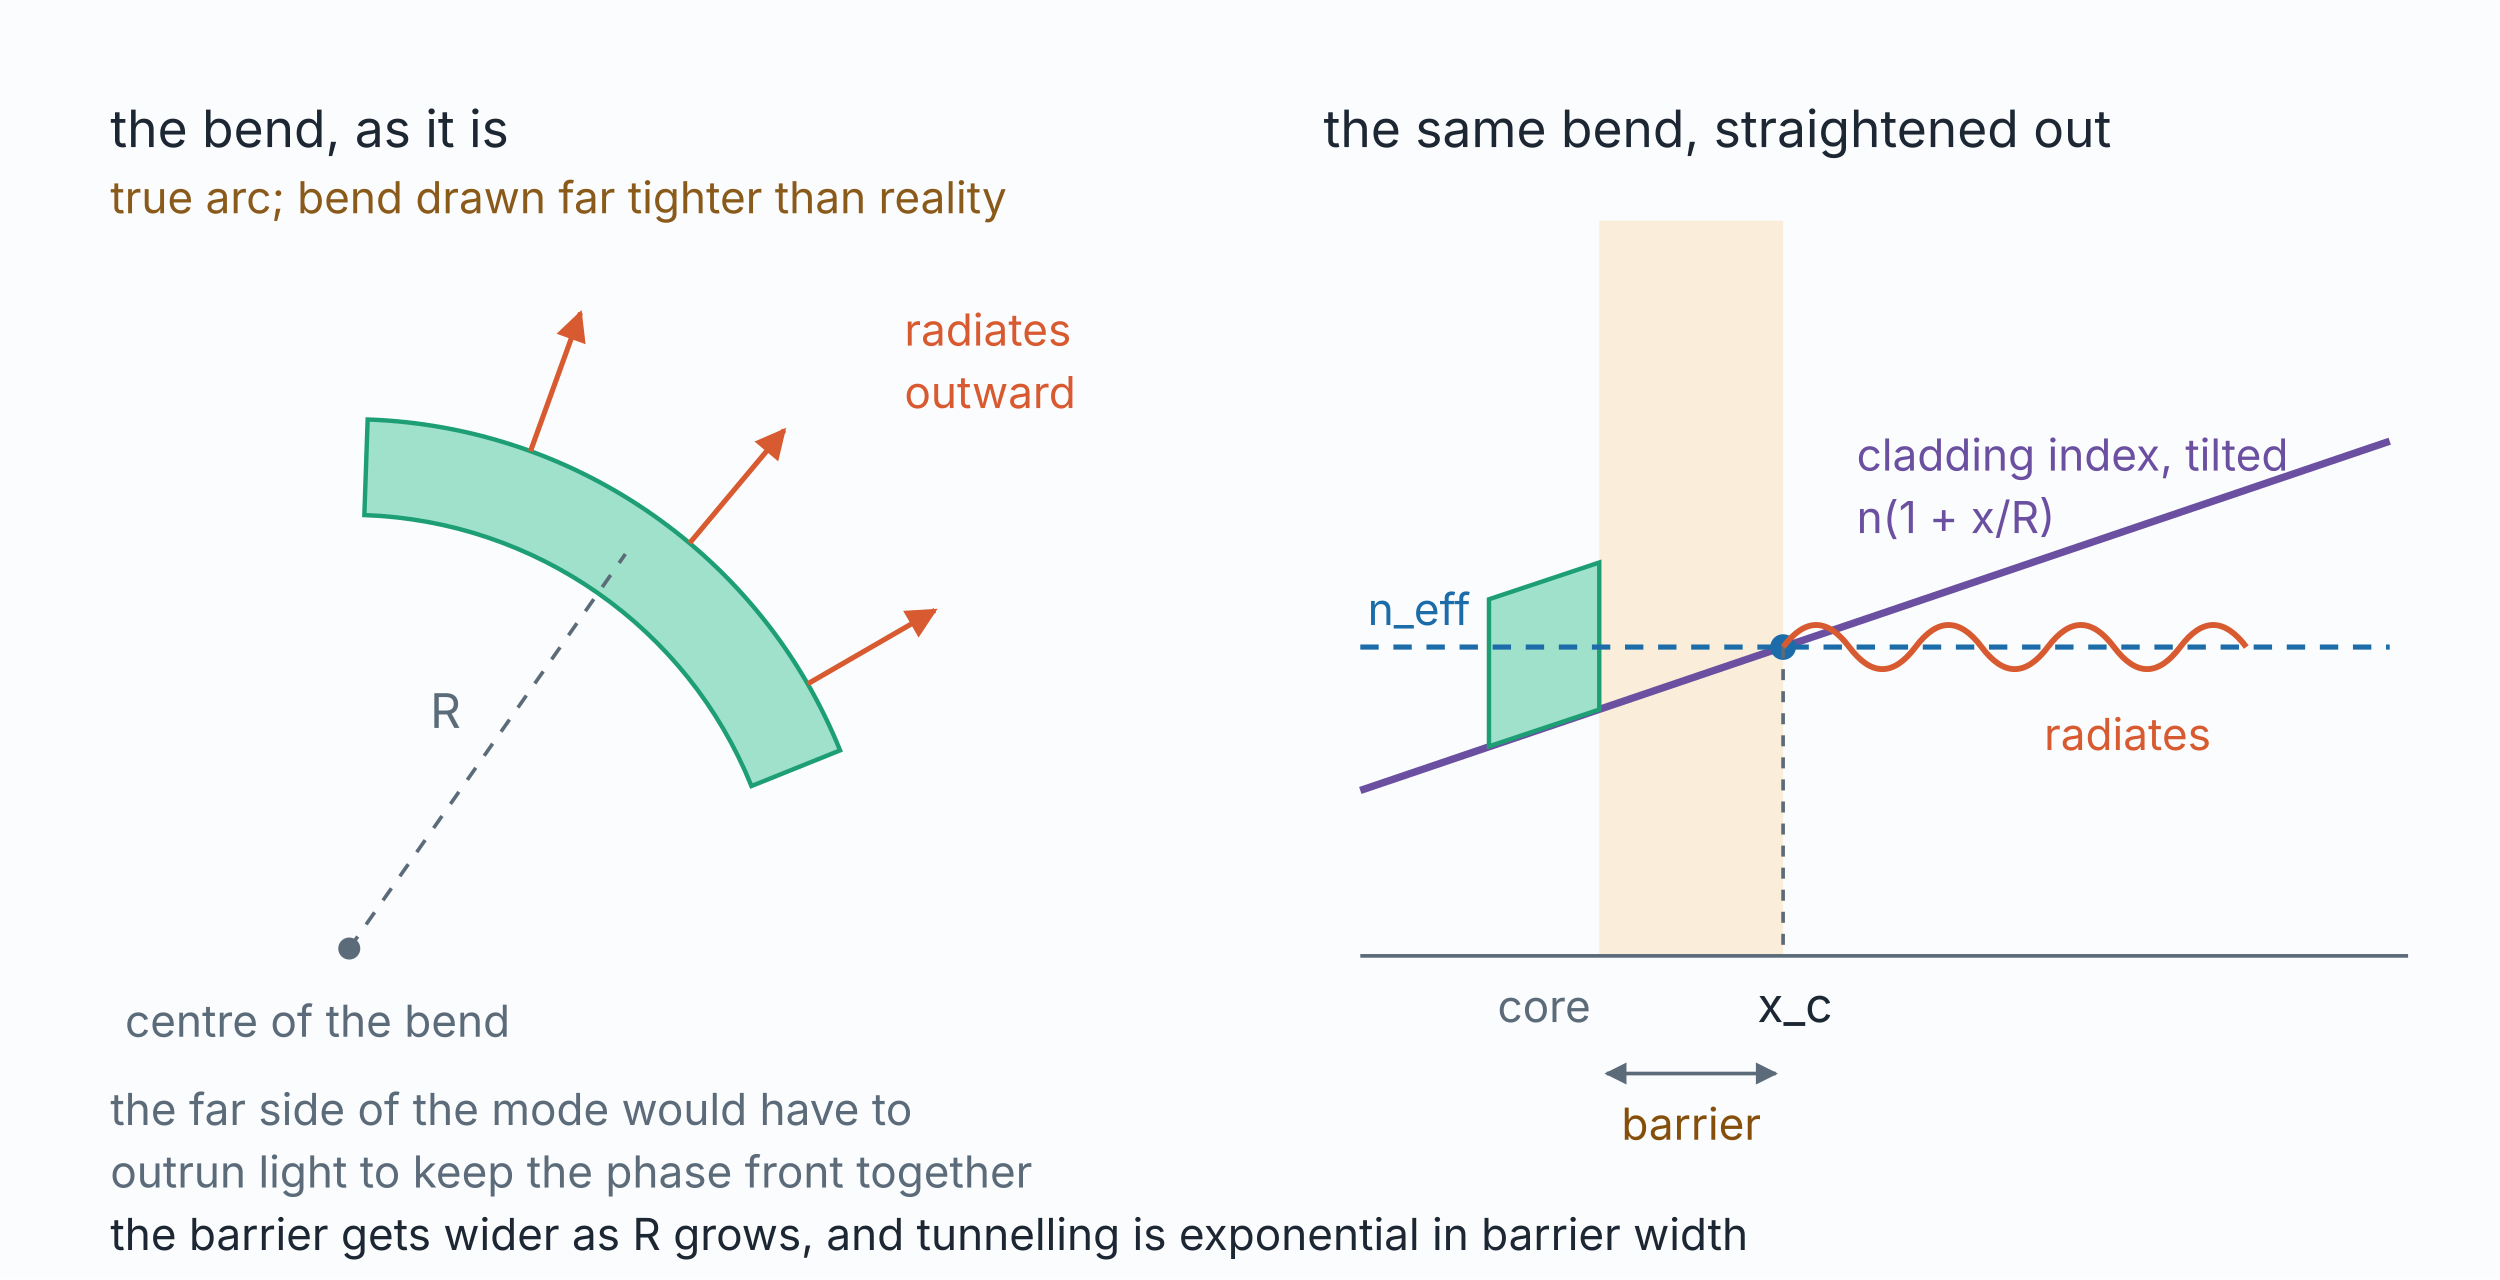
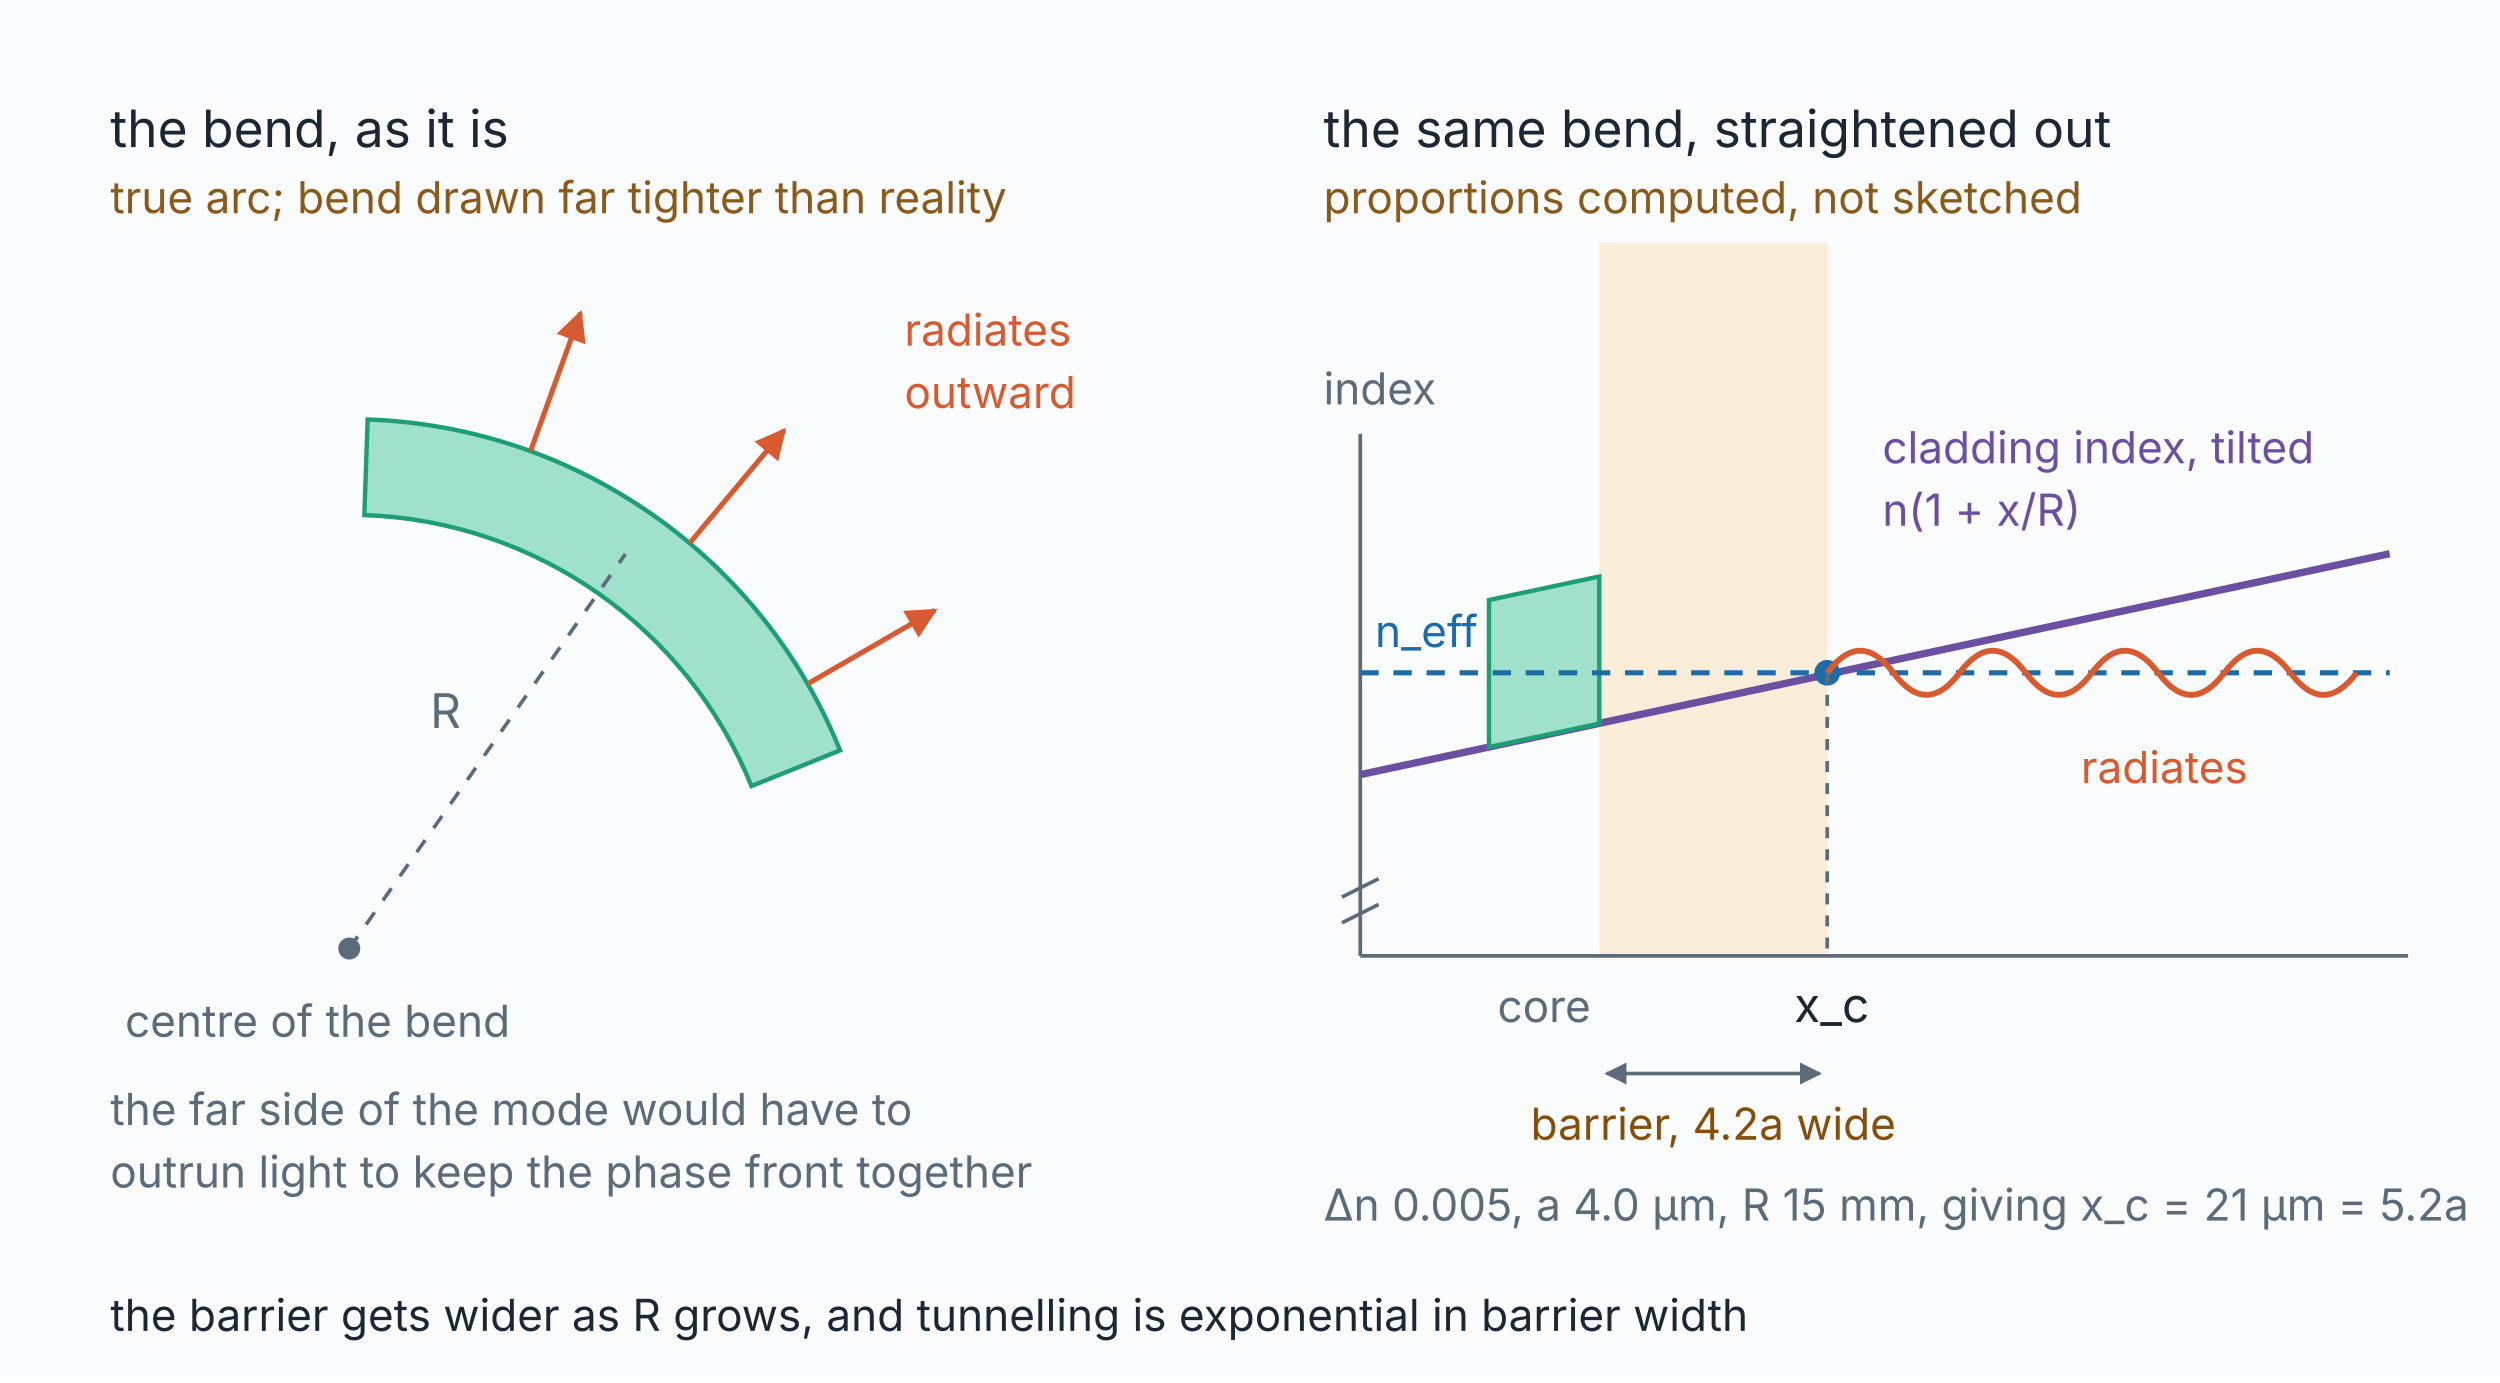
- <svg xmlns="http://www.w3.org/2000/svg" width="100%" height="100%" viewBox="0 0 680 348" role="img" font-family="system-ui,-apple-system,Segoe UI,sans-serif">
-   <rect x="0" y="0" width="680" height="348" fill="#fbfcfd" />
+ <svg xmlns="http://www.w3.org/2000/svg" width="100%" height="100%" viewBox="0 0 680 376" role="img" font-family="system-ui,-apple-system,Segoe UI,sans-serif">
+   <rect x="0" y="0" width="680" height="376" fill="#fbfcfd" />
  <defs>
    <marker id="b1" viewBox="0 0 10 10" refX="9" refY="5" markerWidth="6" markerHeight="6" orient="auto">
      <path d="M0,0 L10,5 L0,10 z" fill="#D85A30" />
    </marker>
    <marker id="b2" viewBox="0 0 10 10" refX="9" refY="5" markerWidth="6" markerHeight="6" orient="auto">
      <path d="M0,0 L10,5 L0,10 z" fill="#5c6b7a" />
    </marker>
    <marker id="b3" viewBox="0 0 10 10" refX="1" refY="5" markerWidth="6" markerHeight="6" orient="auto">
      <path d="M10,0 L0,5 L10,10 z" fill="#5c6b7a" />
    </marker>
  </defs>
  <text x="30" y="40" fill="#1c2733" font-size="14">the bend, as it is</text>
  <path d="M100.0,114.1 A144.0,144.0 0 0 1 228.5,204.1 L204.4,213.8 A118.0,118.0 0 0 0 99.1,140.1 Z" fill="#9FE1CB" stroke="#1D9E75" stroke-width="1.2" />
  <circle cx="95.0" cy="258.0" r="3" fill="#5c6b7a" />
  <line x1="95.0" y1="258.0" x2="170.1" y2="150.7" stroke="#5c6b7a" stroke-width="1" stroke-dasharray="4,4" />
  <text x="117" y="198" fill="#5c6b7a" font-size="13">R</text>
  <text x="34" y="282" fill="#5c6b7a" font-size="12">centre of the bend</text>
  <line x1="144.3" y1="122.7" x2="157.9" y2="85.1" stroke="#D85A30" stroke-width="1.4" marker-end="url(#b1)" />
  <line x1="187.6" y1="147.7" x2="213.3" y2="117.0" stroke="#D85A30" stroke-width="1.4" marker-end="url(#b1)" />
  <line x1="219.7" y1="186.0" x2="254.3" y2="166.0" stroke="#D85A30" stroke-width="1.4" marker-end="url(#b1)" />
  <text x="246" y="94" fill="#D85A30" font-size="12">radiates</text>
  <text x="246" y="111" fill="#D85A30" font-size="12">outward</text>
  <text x="30" y="306" fill="#5c6b7a" font-size="12">the far side of the mode would have to</text>
  <text x="30" y="323" fill="#5c6b7a" font-size="12">outrun light to keep the phase front together</text>
  <text x="30" y="58" fill="#8a5a1b" font-size="12">true arc; bend drawn far tighter than reality</text>
  <text x="360" y="40" fill="#1c2733" font-size="14">the same bend, straightened out</text>
-   <rect x="435" y="60" width="50" height="200" fill="#FAEEDA" />
-   <line x1="370" y1="260" x2="655" y2="260" stroke="#5c6b7a" stroke-width="1" />
-   <line x1="370" y1="215" x2="650" y2="120" stroke="#6b4fa0" stroke-width="2" />
-   <polygon points="405,203 405,163 435,153 435,193" fill="#9FE1CB" stroke="#1D9E75" stroke-width="1.2" />
-   <line x1="370" y1="176" x2="650" y2="176" stroke="#1b6ca8" stroke-width="1.4" stroke-dasharray="5,4" />
-   <text x="372" y="170" fill="#1b6ca8" font-size="12">n_eff</text>
-   <text x="505" y="128" fill="#6b4fa0" font-size="12">cladding index, tilted</text>
-   <text x="505" y="145" fill="#6b4fa0" font-size="12">n(1 + x/R)</text>
-   <circle cx="485" cy="176" r="3.5" fill="#1b6ca8" />
-   <line x1="485" y1="176" x2="485" y2="260" stroke="#5c6b7a" stroke-width="1" stroke-dasharray="3,3" />
-   <text x="478" y="278" fill="#1c2733" font-size="13">x_c</text>
-   <path d="M485,176 q9,-12 18,0 q9,12 18,0 q9,-12 18,0 q9,12 18,0 q9,-12 18,0 q9,12 18,0 q9,-12 18,0" fill="none" stroke="#D85A30" stroke-width="1.6" />
-   <text x="556" y="204" fill="#D85A30" font-size="12">radiates</text>
+   <text x="360" y="58" fill="#8a5a1b" font-size="12">proportions computed, not sketched</text>
+   <rect x="435" y="66" width="62" height="194" fill="#FAEEDA" />
+   <line x1="370.0" y1="260" x2="655" y2="260" stroke="#5c6b7a" stroke-width="1" />
+   <line x1="370.0" y1="118" x2="370.0" y2="260" stroke="#5c6b7a" stroke-width="1" />
+   <path d="M365,244 l10,-5 M365,251 l10,-5" stroke="#5c6b7a" stroke-width="1" fill="none" />
+   <text x="360" y="110" fill="#5c6b7a" font-size="12">index</text>
+   <line x1="370.0" y1="210.7" x2="650.0" y2="150.6" stroke="#6b4fa0" stroke-width="2" />
+   <polygon points="405,203.2 405,163.2 435,156.8 435,196.8" fill="#9FE1CB" stroke="#1D9E75" stroke-width="1.2" />
+   <line x1="370.0" y1="183" x2="650.0" y2="183" stroke="#1b6ca8" stroke-width="1.4" stroke-dasharray="5,4" />
+   <text x="374" y="176" fill="#1b6ca8" font-size="12">n_eff</text>
+   <text x="512" y="126" fill="#6b4fa0" font-size="12">cladding index, tilted</text>
+   <text x="512" y="143" fill="#6b4fa0" font-size="12">n(1 + x/R)</text>
+   <circle cx="497" cy="183" r="3.5" fill="#1b6ca8" />
+   <line x1="497" y1="183" x2="497" y2="260" stroke="#5c6b7a" stroke-width="1" stroke-dasharray="3,3" />
+   <text x="488" y="278" fill="#1c2733" font-size="13">x_c</text>
+   <path d="M497,183 q9,-12 18,0 q9,12 18,0 q9,-12 18,0 q9,12 18,0 q9,-12 18,0 q9,12 18,0 q9,-12 18,0 q9,12 18,0" fill="none" stroke="#D85A30" stroke-width="1.6" />
+   <text x="566" y="213" fill="#D85A30" font-size="12">radiates</text>
  <text x="420" y="278" fill="#5c6b7a" font-size="12" text-anchor="middle">core</text>
-   <line x1="437" y1="292" x2="483" y2="292" stroke="#5c6b7a" stroke-width="1" marker-start="url(#b3)" marker-end="url(#b2)" />
-   <text x="460" y="310" fill="#854F0B" font-size="12" text-anchor="middle">barrier</text>
-   <text x="30" y="340" fill="#1c2733" font-size="12">the barrier gets wider as R grows, and tunnelling is exponential in barrier width</text>
+   <line x1="437" y1="292" x2="495" y2="292" stroke="#5c6b7a" stroke-width="1" marker-start="url(#b3)" marker-end="url(#b2)" />
+   <text x="466" y="310" fill="#854F0B" font-size="12" text-anchor="middle">barrier, 4.2a wide</text>
+   <text x="360" y="332" fill="#5c6b7a" font-size="12">Δn 0.005, a 4.0 µm, R 15 mm, giving x_c = 21 µm = 5.2a</text>
+   <text x="30" y="362" fill="#1c2733" font-size="12">the barrier gets wider as R grows, and tunnelling is exponential in barrier width</text>
</svg>
